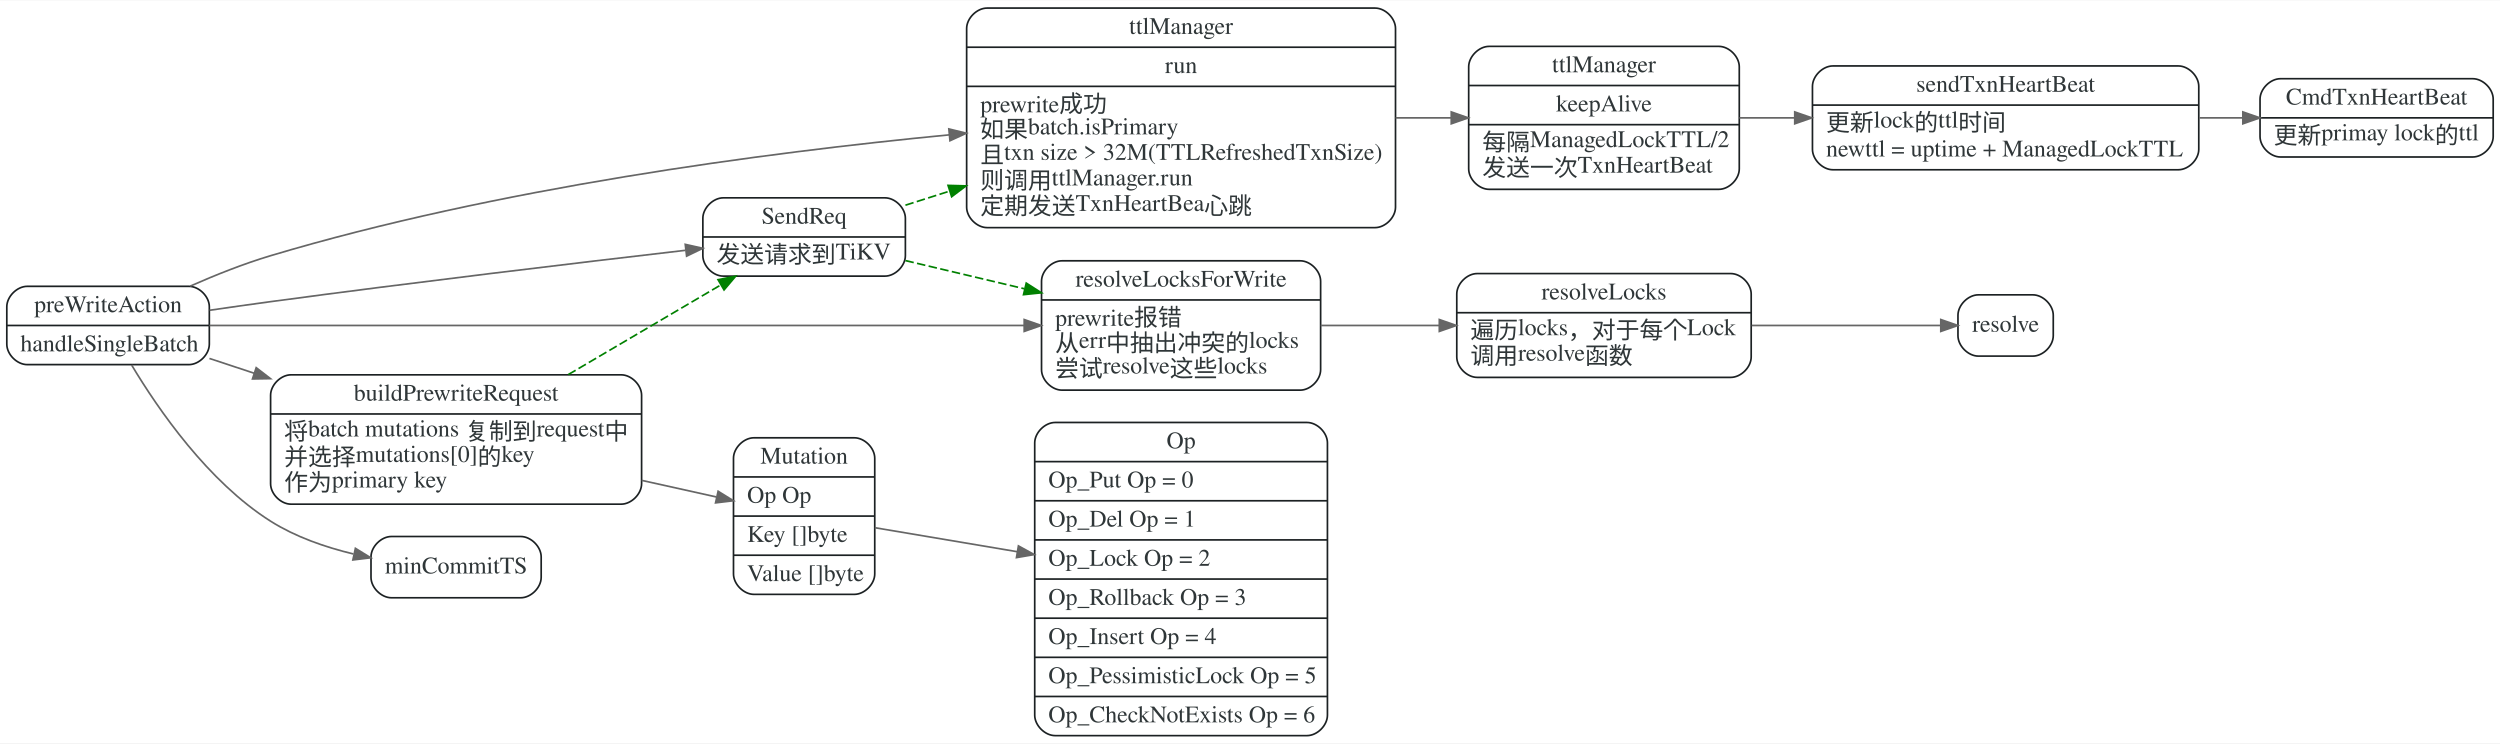
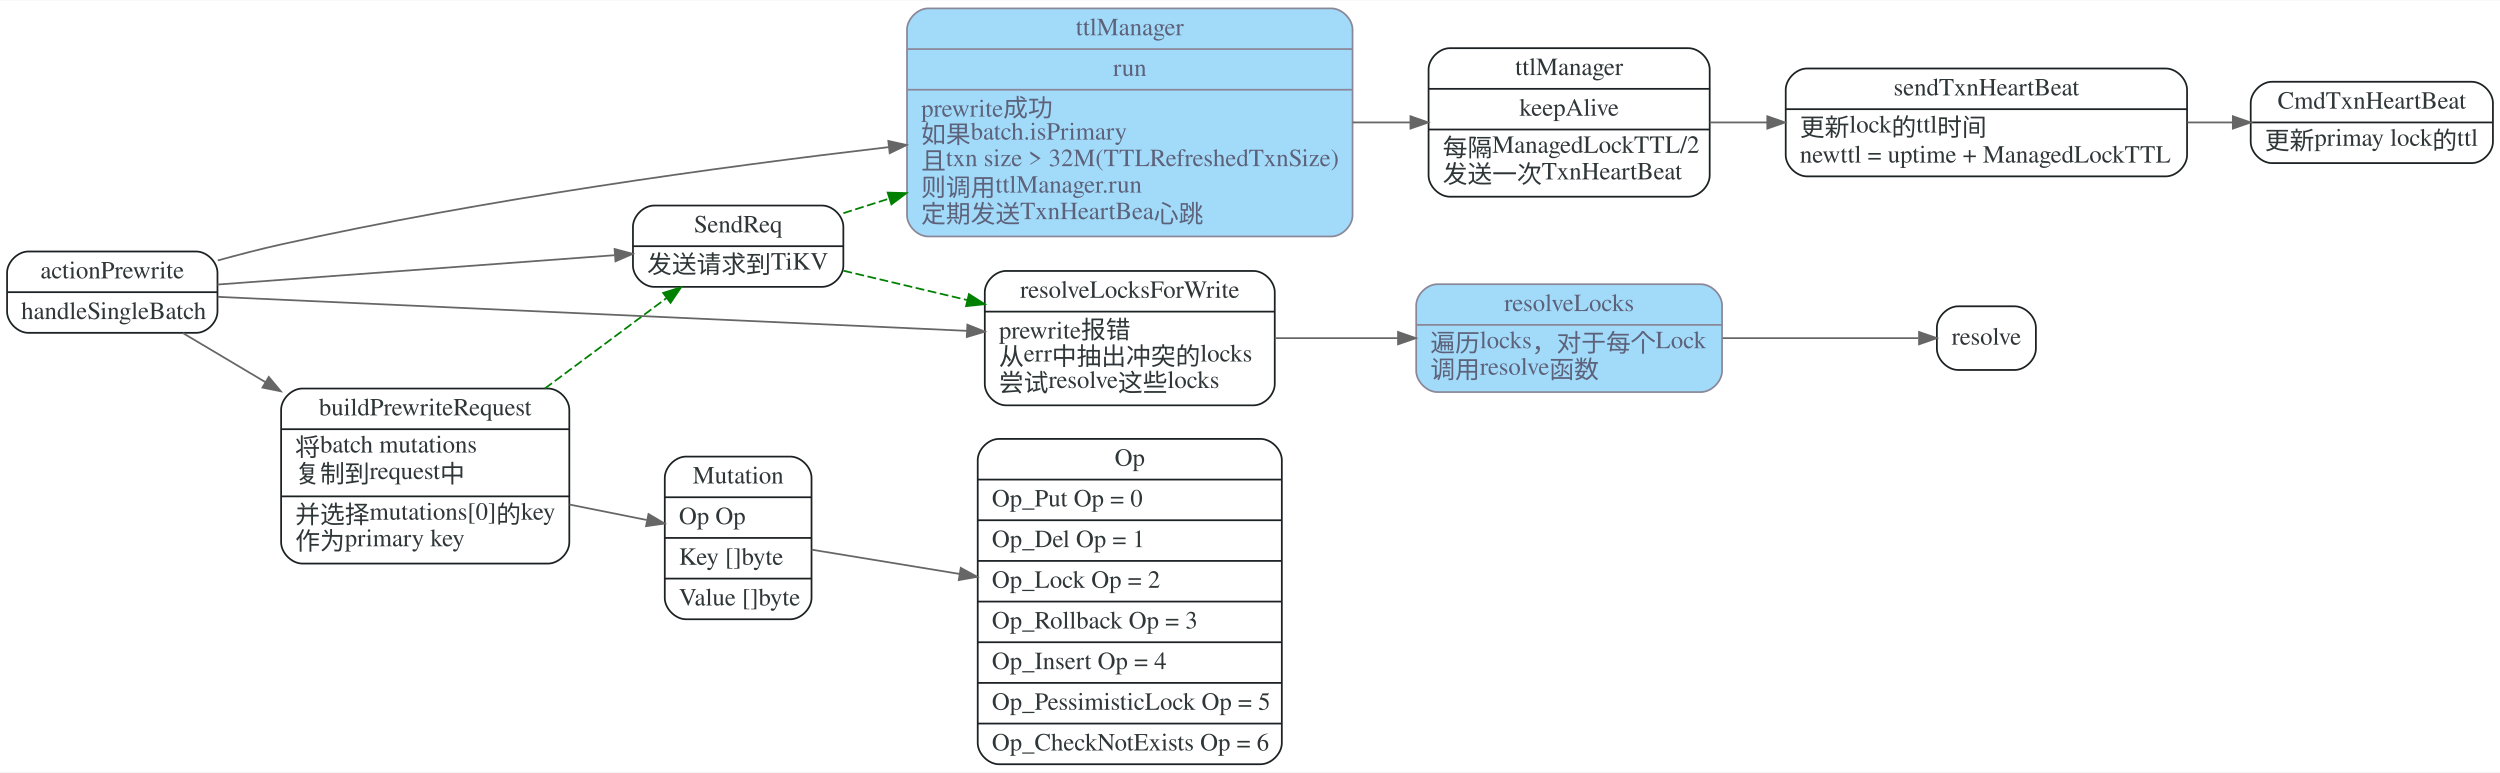
- <svg xmlns="http://www.w3.org/2000/svg" width="1469pt" height="437pt" viewBox="0.00 0.00 1469.00 436.50">
+ <svg xmlns="http://www.w3.org/2000/svg" width="1414pt" height="437pt" viewBox="0.00 0.00 1414.00 436.50">
  <g id="graph0" class="graph" transform="scale(1 1) rotate(0) translate(4 432.5)">
-     <polygon fill="white" stroke="transparent" points="-4,4 -4,-432.5 1465,-432.5 1465,4 -4,4" />
+     <polygon fill="white" stroke="transparent" points="-4,4 -4,-432.5 1410,-432.5 1410,4 -4,4" />
    <g id="node1" class="node">
-       <path fill="none" stroke="#1c2123" d="M576,-299C576,-299 804,-299 804,-299 810,-299 816,-305 816,-311 816,-311 816,-416 816,-416 816,-422 810,-428 804,-428 804,-428 576,-428 576,-428 570,-428 564,-422 564,-416 564,-416 564,-311 564,-311 564,-305 570,-299 576,-299" />
-       <text text-anchor="middle" x="690" y="-412.8" font-family="Times,serif" font-size="14.00" fill="#2f3638">ttlManager</text>
-       <polyline fill="none" stroke="#1c2123" points="564,-405 816,-405 " />
-       <text text-anchor="middle" x="690" y="-389.8" font-family="Times,serif" font-size="14.00" fill="#2f3638">run</text>
-       <polyline fill="none" stroke="#1c2123" points="564,-382 816,-382 " />
-       <text text-anchor="start" x="572" y="-366.8" font-family="Times,serif" font-size="14.00" fill="#2f3638">prewrite成功</text>
-       <text text-anchor="start" x="572" y="-351.8" font-family="Times,serif" font-size="14.00" fill="#2f3638"> 如果batch.isPrimary</text>
-       <text text-anchor="start" x="572" y="-336.8" font-family="Times,serif" font-size="14.00" fill="#2f3638"> 且txn size &gt; 32M(TTLRefreshedTxnSize)</text>
-       <text text-anchor="start" x="572" y="-321.8" font-family="Times,serif" font-size="14.00" fill="#2f3638"> 则调用ttlManager.run</text>
-       <text text-anchor="start" x="572" y="-306.8" font-family="Times,serif" font-size="14.00" fill="#2f3638"> 定期发送TxnHeartBea心跳</text>
+       <path fill="#a2dbfa" stroke="#8a8898" d="M521,-299C521,-299 749,-299 749,-299 755,-299 761,-305 761,-311 761,-311 761,-416 761,-416 761,-422 755,-428 749,-428 749,-428 521,-428 521,-428 515,-428 509,-422 509,-416 509,-416 509,-311 509,-311 509,-305 515,-299 521,-299" />
+       <text text-anchor="middle" x="635" y="-412.8" font-family="Times,serif" font-size="14.00" fill="#5d6179">ttlManager</text>
+       <polyline fill="none" stroke="#8a8898" points="509,-405 761,-405 " />
+       <text text-anchor="middle" x="635" y="-389.8" font-family="Times,serif" font-size="14.00" fill="#5d6179">run</text>
+       <polyline fill="none" stroke="#8a8898" points="509,-382 761,-382 " />
+       <text text-anchor="start" x="517" y="-366.8" font-family="Times,serif" font-size="14.00" fill="#5d6179">prewrite成功</text>
+       <text text-anchor="start" x="517" y="-351.8" font-family="Times,serif" font-size="14.00" fill="#5d6179"> 如果batch.isPrimary</text>
+       <text text-anchor="start" x="517" y="-336.8" font-family="Times,serif" font-size="14.00" fill="#5d6179"> 且txn size &gt; 32M(TTLRefreshedTxnSize)</text>
+       <text text-anchor="start" x="517" y="-321.8" font-family="Times,serif" font-size="14.00" fill="#5d6179"> 则调用ttlManager.run</text>
+       <text text-anchor="start" x="517" y="-306.8" font-family="Times,serif" font-size="14.00" fill="#5d6179"> 定期发送TxnHeartBea心跳</text>
    </g>
    <g id="node2" class="node">
-       <path fill="none" stroke="#1c2123" d="M871,-321.5C871,-321.5 1006,-321.5 1006,-321.5 1012,-321.5 1018,-327.5 1018,-333.5 1018,-333.5 1018,-393.5 1018,-393.5 1018,-399.5 1012,-405.5 1006,-405.5 1006,-405.5 871,-405.5 871,-405.5 865,-405.5 859,-399.5 859,-393.5 859,-393.5 859,-333.5 859,-333.5 859,-327.5 865,-321.5 871,-321.5" />
-       <text text-anchor="middle" x="938.5" y="-390.3" font-family="Times,serif" font-size="14.00" fill="#2f3638">ttlManager</text>
-       <polyline fill="none" stroke="#1c2123" points="859,-382.5 1018,-382.5 " />
-       <text text-anchor="middle" x="938.5" y="-367.3" font-family="Times,serif" font-size="14.00" fill="#2f3638">keepAlive</text>
-       <polyline fill="none" stroke="#1c2123" points="859,-359.5 1018,-359.5 " />
-       <text text-anchor="start" x="867" y="-344.3" font-family="Times,serif" font-size="14.00" fill="#2f3638">每隔ManagedLockTTL/2</text>
-       <text text-anchor="start" x="867" y="-329.3" font-family="Times,serif" font-size="14.00" fill="#2f3638"> 发送一次TxnHeartBeat</text>
+       <path fill="none" stroke="#1c2123" d="M816,-321.5C816,-321.5 951,-321.5 951,-321.5 957,-321.5 963,-327.5 963,-333.5 963,-333.5 963,-393.5 963,-393.5 963,-399.5 957,-405.5 951,-405.5 951,-405.5 816,-405.5 816,-405.5 810,-405.5 804,-399.5 804,-393.5 804,-393.5 804,-333.5 804,-333.5 804,-327.5 810,-321.5 816,-321.5" />
+       <text text-anchor="middle" x="883.5" y="-390.3" font-family="Times,serif" font-size="14.00" fill="#2f3638">ttlManager</text>
+       <polyline fill="none" stroke="#1c2123" points="804,-382.5 963,-382.5 " />
+       <text text-anchor="middle" x="883.5" y="-367.3" font-family="Times,serif" font-size="14.00" fill="#2f3638">keepAlive</text>
+       <polyline fill="none" stroke="#1c2123" points="804,-359.5 963,-359.5 " />
+       <text text-anchor="start" x="812" y="-344.3" font-family="Times,serif" font-size="14.00" fill="#2f3638">每隔ManagedLockTTL/2</text>
+       <text text-anchor="start" x="812" y="-329.3" font-family="Times,serif" font-size="14.00" fill="#2f3638"> 发送一次TxnHeartBeat</text>
    </g>
    <g id="edge1" class="edge">
-       <path fill="none" stroke="#666666" d="M816.06,-363.5C827.07,-363.5 838.07,-363.5 848.7,-363.5" />
-       <polygon fill="#666666" stroke="#666666" points="848.76,-367 858.76,-363.5 848.76,-360 848.76,-367" />
+       <path fill="none" stroke="#666666" d="M761.06,-363.5C772.07,-363.5 783.07,-363.5 793.7,-363.5" />
+       <polygon fill="#666666" stroke="#666666" points="793.76,-367 803.76,-363.5 793.76,-360 793.76,-367" />
    </g>
    <g id="node3" class="node">
-       <path fill="none" stroke="#1c2123" d="M1073,-333C1073,-333 1276,-333 1276,-333 1282,-333 1288,-339 1288,-345 1288,-345 1288,-382 1288,-382 1288,-388 1282,-394 1276,-394 1276,-394 1073,-394 1073,-394 1067,-394 1061,-388 1061,-382 1061,-382 1061,-345 1061,-345 1061,-339 1067,-333 1073,-333" />
-       <text text-anchor="middle" x="1174.5" y="-378.8" font-family="Times,serif" font-size="14.00" fill="#2f3638">sendTxnHeartBeat</text>
-       <polyline fill="none" stroke="#1c2123" points="1061,-371 1288,-371 " />
-       <text text-anchor="start" x="1069" y="-355.8" font-family="Times,serif" font-size="14.00" fill="#2f3638">更新lock的ttl时间</text>
-       <text text-anchor="start" x="1069" y="-340.8" font-family="Times,serif" font-size="14.00" fill="#2f3638"> newttl = uptime + ManagedLockTTL</text>
+       <path fill="none" stroke="#1c2123" d="M1018,-333C1018,-333 1221,-333 1221,-333 1227,-333 1233,-339 1233,-345 1233,-345 1233,-382 1233,-382 1233,-388 1227,-394 1221,-394 1221,-394 1018,-394 1018,-394 1012,-394 1006,-388 1006,-382 1006,-382 1006,-345 1006,-345 1006,-339 1012,-333 1018,-333" />
+       <text text-anchor="middle" x="1119.5" y="-378.8" font-family="Times,serif" font-size="14.00" fill="#2f3638">sendTxnHeartBeat</text>
+       <polyline fill="none" stroke="#1c2123" points="1006,-371 1233,-371 " />
+       <text text-anchor="start" x="1014" y="-355.8" font-family="Times,serif" font-size="14.00" fill="#2f3638">更新lock的ttl时间</text>
+       <text text-anchor="start" x="1014" y="-340.8" font-family="Times,serif" font-size="14.00" fill="#2f3638"> newttl = uptime + ManagedLockTTL</text>
    </g>
    <g id="edge2" class="edge">
-       <path fill="none" stroke="#666666" d="M1018.07,-363.5C1028.54,-363.5 1039.47,-363.5 1050.48,-363.5" />
-       <polygon fill="#666666" stroke="#666666" points="1050.59,-367 1060.59,-363.5 1050.59,-360 1050.59,-367" />
+       <path fill="none" stroke="#666666" d="M963.07,-363.5C973.54,-363.5 984.47,-363.5 995.48,-363.5" />
+       <polygon fill="#666666" stroke="#666666" points="995.59,-367 1005.59,-363.5 995.59,-360 995.59,-367" />
    </g>
    <g id="node4" class="node">
-       <path fill="none" stroke="#1c2123" d="M1336,-340.5C1336,-340.5 1449,-340.5 1449,-340.5 1455,-340.5 1461,-346.5 1461,-352.5 1461,-352.5 1461,-374.5 1461,-374.5 1461,-380.5 1455,-386.5 1449,-386.5 1449,-386.5 1336,-386.5 1336,-386.5 1330,-386.5 1324,-380.5 1324,-374.5 1324,-374.5 1324,-352.5 1324,-352.5 1324,-346.5 1330,-340.5 1336,-340.5" />
-       <text text-anchor="middle" x="1392.5" y="-371.3" font-family="Times,serif" font-size="14.00" fill="#2f3638">CmdTxnHeartBeat</text>
-       <polyline fill="none" stroke="#1c2123" points="1324,-363.5 1461,-363.5 " />
-       <text text-anchor="start" x="1332" y="-348.3" font-family="Times,serif" font-size="14.00" fill="#2f3638">更新primay lock的ttl</text>
+       <path fill="none" stroke="#1c2123" d="M1281,-340.5C1281,-340.5 1394,-340.5 1394,-340.5 1400,-340.5 1406,-346.5 1406,-352.5 1406,-352.5 1406,-374.5 1406,-374.5 1406,-380.5 1400,-386.5 1394,-386.5 1394,-386.5 1281,-386.5 1281,-386.5 1275,-386.5 1269,-380.5 1269,-374.5 1269,-374.5 1269,-352.5 1269,-352.5 1269,-346.5 1275,-340.5 1281,-340.5" />
+       <text text-anchor="middle" x="1337.5" y="-371.3" font-family="Times,serif" font-size="14.00" fill="#2f3638">CmdTxnHeartBeat</text>
+       <polyline fill="none" stroke="#1c2123" points="1269,-363.5 1406,-363.5 " />
+       <text text-anchor="start" x="1277" y="-348.3" font-family="Times,serif" font-size="14.00" fill="#2f3638">更新primay lock的ttl</text>
    </g>
    <g id="edge3" class="edge">
-       <path fill="none" stroke="#666666" d="M1288.24,-363.5C1296.9,-363.5 1305.51,-363.5 1313.86,-363.5" />
-       <polygon fill="#666666" stroke="#666666" points="1313.9,-367 1323.9,-363.5 1313.9,-360 1313.9,-367" />
+       <path fill="none" stroke="#666666" d="M1233.24,-363.5C1241.9,-363.5 1250.51,-363.5 1258.86,-363.5" />
+       <polygon fill="#666666" stroke="#666666" points="1258.9,-367 1268.9,-363.5 1258.9,-360 1258.9,-367" />
    </g>
    <g id="node5" class="node">
-       <path fill="none" stroke="#1c2123" d="M12,-218.5C12,-218.5 107,-218.5 107,-218.5 113,-218.5 119,-224.5 119,-230.5 119,-230.5 119,-252.5 119,-252.5 119,-258.5 113,-264.5 107,-264.5 107,-264.5 12,-264.5 12,-264.5 6,-264.5 0,-258.5 0,-252.5 0,-252.5 0,-230.5 0,-230.5 0,-224.5 6,-218.5 12,-218.5" />
-       <text text-anchor="middle" x="59.5" y="-249.3" font-family="Times,serif" font-size="14.00" fill="#2f3638">preWriteAction</text>
-       <polyline fill="none" stroke="#1c2123" points="0,-241.5 119,-241.5 " />
-       <text text-anchor="start" x="8" y="-226.3" font-family="Times,serif" font-size="14.00" fill="#2f3638">handleSingleBatch</text>
+       <path fill="none" stroke="#1c2123" d="M12,-244.5C12,-244.5 107,-244.5 107,-244.5 113,-244.5 119,-250.5 119,-256.5 119,-256.5 119,-278.5 119,-278.5 119,-284.5 113,-290.5 107,-290.5 107,-290.5 12,-290.5 12,-290.5 6,-290.5 0,-284.5 0,-278.5 0,-278.5 0,-256.5 0,-256.5 0,-250.5 6,-244.5 12,-244.5" />
+       <text text-anchor="middle" x="59.5" y="-275.3" font-family="Times,serif" font-size="14.00" fill="#2f3638">actionPrewrite</text>
+       <polyline fill="none" stroke="#1c2123" points="0,-267.5 119,-267.5 " />
+       <text text-anchor="start" x="8" y="-252.3" font-family="Times,serif" font-size="14.00" fill="#2f3638">handleSingleBatch</text>
    </g>
    <g id="edge6" class="edge">
-       <path fill="none" stroke="#666666" d="M107.75,-264.62C122.6,-271.17 139.24,-277.79 155,-282.5 287.43,-322.08 444.39,-342.94 553.73,-353.51" />
-       <polygon fill="#666666" stroke="#666666" points="553.54,-357 563.83,-354.47 554.2,-350.04 553.54,-357" />
+       <path fill="none" stroke="#666666" d="M119.2,-285.44C130.99,-288.71 143.34,-291.91 155,-294.5 269.76,-320.03 402.17,-338.26 498.65,-349.55" />
+       <polygon fill="#666666" stroke="#666666" points="498.42,-353.05 508.75,-350.72 499.22,-346.09 498.42,-353.05" />
    </g>
    <g id="node6" class="node">
-       <path fill="none" stroke="#1c2123" d="M167,-136.5C167,-136.5 361,-136.5 361,-136.5 367,-136.5 373,-142.5 373,-148.5 373,-148.5 373,-200.5 373,-200.5 373,-206.5 367,-212.5 361,-212.5 361,-212.5 167,-212.5 167,-212.5 161,-212.5 155,-206.5 155,-200.5 155,-200.5 155,-148.5 155,-148.5 155,-142.5 161,-136.5 167,-136.5" />
-       <text text-anchor="middle" x="264" y="-197.3" font-family="Times,serif" font-size="14.00" fill="#2f3638">buildPrewriteRequest</text>
-       <polyline fill="none" stroke="#1c2123" points="155,-189.5 373,-189.5 " />
-       <text text-anchor="start" x="163" y="-174.3" font-family="Times,serif" font-size="14.00" fill="#2f3638">将batch mutations 复制到request中</text>
-       <text text-anchor="start" x="163" y="-159.3" font-family="Times,serif" font-size="14.00" fill="#2f3638"> 并选择mutations[0]的key</text>
-       <text text-anchor="start" x="163" y="-144.3" font-family="Times,serif" font-size="14.00" fill="#2f3638"> 作为primary key</text>
+       <path fill="none" stroke="#1c2123" d="M167,-114C167,-114 306,-114 306,-114 312,-114 318,-120 318,-126 318,-126 318,-201 318,-201 318,-207 312,-213 306,-213 306,-213 167,-213 167,-213 161,-213 155,-207 155,-201 155,-201 155,-126 155,-126 155,-120 161,-114 167,-114" />
+       <text text-anchor="middle" x="236.5" y="-197.8" font-family="Times,serif" font-size="14.00" fill="#2f3638">buildPrewriteRequest</text>
+       <polyline fill="none" stroke="#1c2123" points="155,-190 318,-190 " />
+       <text text-anchor="start" x="163" y="-174.8" font-family="Times,serif" font-size="14.00" fill="#2f3638">将batch mutations </text>
+       <text text-anchor="start" x="163" y="-159.8" font-family="Times,serif" font-size="14.00" fill="#2f3638"> 复制到request中</text>
+       <polyline fill="none" stroke="#1c2123" points="155,-152 318,-152 " />
+       <text text-anchor="start" x="163" y="-136.8" font-family="Times,serif" font-size="14.00" fill="#2f3638">并选择mutations[0]的key</text>
+       <text text-anchor="start" x="163" y="-121.8" font-family="Times,serif" font-size="14.00" fill="#2f3638"> 作为primary key</text>
    </g>
    <g id="edge7" class="edge">
-       <path fill="none" stroke="#666666" d="M119.07,-222.12C127.48,-219.34 136.37,-216.4 145.44,-213.4" />
-       <polygon fill="#666666" stroke="#666666" points="146.55,-216.72 154.94,-210.25 144.35,-210.07 146.55,-216.72" />
+       <path fill="none" stroke="#666666" d="M99.34,-244.42C113.32,-236.11 129.72,-226.36 146.21,-216.56" />
+       <polygon fill="#666666" stroke="#666666" points="148.02,-219.56 154.83,-211.44 144.45,-213.54 148.02,-219.56" />
    </g>
    <g id="node9" class="node">
-       <path fill="none" stroke="#1c2123" d="M421,-270.5C421,-270.5 516,-270.5 516,-270.5 522,-270.5 528,-276.5 528,-282.5 528,-282.5 528,-304.5 528,-304.5 528,-310.5 522,-316.5 516,-316.5 516,-316.5 421,-316.5 421,-316.5 415,-316.5 409,-310.5 409,-304.5 409,-304.5 409,-282.5 409,-282.5 409,-276.5 415,-270.5 421,-270.5" />
-       <text text-anchor="middle" x="468.5" y="-301.3" font-family="Times,serif" font-size="14.00" fill="#2f3638">SendReq</text>
-       <polyline fill="none" stroke="#1c2123" points="409,-293.5 528,-293.5 " />
-       <text text-anchor="start" x="417" y="-278.3" font-family="Times,serif" font-size="14.00" fill="#2f3638">发送请求到TiKV</text>
+       <path fill="none" stroke="#1c2123" d="M366,-270.5C366,-270.5 461,-270.5 461,-270.5 467,-270.5 473,-276.5 473,-282.5 473,-282.5 473,-304.5 473,-304.5 473,-310.5 467,-316.5 461,-316.5 461,-316.5 366,-316.5 366,-316.5 360,-316.5 354,-310.5 354,-304.5 354,-304.5 354,-282.5 354,-282.5 354,-276.5 360,-270.5 366,-270.5" />
+       <text text-anchor="middle" x="413.5" y="-301.3" font-family="Times,serif" font-size="14.00" fill="#2f3638">SendReq</text>
+       <polyline fill="none" stroke="#1c2123" points="354,-293.5 473,-293.5 " />
+       <text text-anchor="start" x="362" y="-278.3" font-family="Times,serif" font-size="14.00" fill="#2f3638">发送请求到TiKV</text>
    </g>
    <g id="edge8" class="edge">
-       <path fill="none" stroke="#666666" d="M119.19,-250.44C131.04,-252.17 143.41,-253.94 155,-255.5 238.76,-266.79 335.36,-278.31 398.72,-285.66" />
-       <polygon fill="#666666" stroke="#666666" points="398.65,-289.17 408.98,-286.85 399.45,-282.22 398.65,-289.17" />
+       <path fill="none" stroke="#666666" d="M119.02,-271.82C180.81,-276.39 278.17,-283.58 343.62,-288.41" />
+       <polygon fill="#666666" stroke="#666666" points="343.61,-291.92 353.84,-289.17 344.12,-284.94 343.61,-291.92" />
    </g>
    <g id="node10" class="node">
-       <path fill="none" stroke="#1c2123" d="M620,-203.5C620,-203.5 760,-203.5 760,-203.5 766,-203.5 772,-209.5 772,-215.5 772,-215.5 772,-267.5 772,-267.5 772,-273.5 766,-279.5 760,-279.5 760,-279.5 620,-279.5 620,-279.5 614,-279.5 608,-273.5 608,-267.5 608,-267.5 608,-215.5 608,-215.5 608,-209.5 614,-203.5 620,-203.5" />
-       <text text-anchor="middle" x="690" y="-264.3" font-family="Times,serif" font-size="14.00" fill="#2f3638">resolveLocksForWrite</text>
-       <polyline fill="none" stroke="#1c2123" points="608,-256.5 772,-256.5 " />
-       <text text-anchor="start" x="616" y="-241.3" font-family="Times,serif" font-size="14.00" fill="#2f3638">prewrite报错</text>
-       <text text-anchor="start" x="616" y="-226.3" font-family="Times,serif" font-size="14.00" fill="#2f3638"> 从err中抽出冲突的locks</text>
-       <text text-anchor="start" x="616" y="-211.3" font-family="Times,serif" font-size="14.00" fill="#2f3638"> 尝试resolve这些locks</text>
+       <path fill="none" stroke="#1c2123" d="M565,-203.5C565,-203.5 705,-203.5 705,-203.5 711,-203.5 717,-209.5 717,-215.5 717,-215.5 717,-267.5 717,-267.5 717,-273.5 711,-279.5 705,-279.5 705,-279.5 565,-279.5 565,-279.5 559,-279.5 553,-273.5 553,-267.5 553,-267.5 553,-215.5 553,-215.5 553,-209.5 559,-203.5 565,-203.5" />
+       <text text-anchor="middle" x="635" y="-264.3" font-family="Times,serif" font-size="14.00" fill="#2f3638">resolveLocksForWrite</text>
+       <polyline fill="none" stroke="#1c2123" points="553,-256.5 717,-256.5 " />
+       <text text-anchor="start" x="561" y="-241.3" font-family="Times,serif" font-size="14.00" fill="#2f3638">prewrite报错</text>
+       <text text-anchor="start" x="561" y="-226.3" font-family="Times,serif" font-size="14.00" fill="#2f3638"> 从err中抽出冲突的locks</text>
+       <text text-anchor="start" x="561" y="-211.3" font-family="Times,serif" font-size="14.00" fill="#2f3638"> 尝试resolve这些locks</text>
    </g>
    <g id="edge9" class="edge">
-       <path fill="none" stroke="#666666" d="M119.06,-241.5C228.95,-241.5 466.77,-241.5 597.8,-241.5" />
-       <polygon fill="#666666" stroke="#666666" points="597.82,-245 607.82,-241.5 597.82,-238 597.82,-245" />
+       <path fill="none" stroke="#666666" d="M119.18,-264.84C219.32,-260.3 423.89,-251.03 542.79,-245.63" />
+       <polygon fill="#666666" stroke="#666666" points="543.14,-249.12 552.97,-245.17 542.82,-242.13 543.14,-249.12" />
+     </g>
+     <g id="node7" class="node">
+       <path fill="none" stroke="#1c2123" d="M384,-82.5C384,-82.5 443,-82.5 443,-82.5 449,-82.5 455,-88.5 455,-94.5 455,-94.5 455,-162.5 455,-162.5 455,-168.5 449,-174.5 443,-174.5 443,-174.5 384,-174.5 384,-174.5 378,-174.5 372,-168.5 372,-162.5 372,-162.5 372,-94.5 372,-94.5 372,-88.5 378,-82.5 384,-82.5" />
+       <text text-anchor="middle" x="413.5" y="-159.3" font-family="Times,serif" font-size="14.00" fill="#2f3638">Mutation</text>
+       <polyline fill="none" stroke="#1c2123" points="372,-151.5 455,-151.5 " />
+       <text text-anchor="start" x="380" y="-136.3" font-family="Times,serif" font-size="14.00" fill="#2f3638">Op Op</text>
+       <polyline fill="none" stroke="#1c2123" points="372,-128.5 455,-128.5 " />
+       <text text-anchor="start" x="380" y="-113.3" font-family="Times,serif" font-size="14.00" fill="#2f3638">Key []byte</text>
+       <polyline fill="none" stroke="#1c2123" points="372,-105.5 455,-105.5 " />
+       <text text-anchor="start" x="380" y="-90.3" font-family="Times,serif" font-size="14.00" fill="#2f3638">Value []byte</text>
+     </g>
+     <g id="edge4" class="edge">
+       <path fill="none" stroke="#666666" d="M318.09,-147.38C332.95,-144.41 348.09,-141.38 361.76,-138.65" />
+       <polygon fill="#666666" stroke="#666666" points="362.79,-142.01 371.9,-136.62 361.41,-135.15 362.79,-142.01" />
+     </g>
+     <g id="edge12" class="edge">
+       <path fill="none" stroke="green" stroke-dasharray="5,2" d="M304.16,-213.02C327.42,-230.3 352.77,-249.13 373.09,-264.23" />
+       <polygon fill="green" stroke="green" points="371.08,-267.09 381.19,-270.24 375.25,-261.47 371.08,-267.09" />
+     </g>
+     <g id="node8" class="node">
+       <path fill="none" stroke="#1c2123" d="M561,-0.5C561,-0.5 709,-0.5 709,-0.5 715,-0.5 721,-6.5 721,-12.5 721,-12.5 721,-172.5 721,-172.5 721,-178.5 715,-184.5 709,-184.5 709,-184.5 561,-184.5 561,-184.5 555,-184.5 549,-178.5 549,-172.5 549,-172.5 549,-12.5 549,-12.5 549,-6.5 555,-0.5 561,-0.5" />
+       <text text-anchor="middle" x="635" y="-169.3" font-family="Times,serif" font-size="14.00" fill="#2f3638">Op</text>
+       <polyline fill="none" stroke="#1c2123" points="549,-161.5 721,-161.5 " />
+       <text text-anchor="start" x="557" y="-146.3" font-family="Times,serif" font-size="14.00" fill="#2f3638">Op_Put Op = 0</text>
+       <polyline fill="none" stroke="#1c2123" points="549,-138.5 721,-138.5 " />
+       <text text-anchor="start" x="557" y="-123.3" font-family="Times,serif" font-size="14.00" fill="#2f3638">Op_Del Op = 1</text>
+       <polyline fill="none" stroke="#1c2123" points="549,-115.5 721,-115.5 " />
+       <text text-anchor="start" x="557" y="-100.3" font-family="Times,serif" font-size="14.00" fill="#2f3638">Op_Lock Op = 2</text>
+       <polyline fill="none" stroke="#1c2123" points="549,-92.5 721,-92.5 " />
+       <text text-anchor="start" x="557" y="-77.3" font-family="Times,serif" font-size="14.00" fill="#2f3638">Op_Rollback Op = 3</text>
+       <polyline fill="none" stroke="#1c2123" points="549,-69.5 721,-69.5 " />
+       <text text-anchor="start" x="557" y="-54.3" font-family="Times,serif" font-size="14.00" fill="#2f3638">Op_Insert Op = 4</text>
+       <polyline fill="none" stroke="#1c2123" points="549,-46.5 721,-46.5 " />
+       <text text-anchor="start" x="557" y="-31.3" font-family="Times,serif" font-size="14.00" fill="#2f3638">Op_PessimisticLock Op = 5</text>
+       <polyline fill="none" stroke="#1c2123" points="549,-23.5 721,-23.5 " />
+       <text text-anchor="start" x="557" y="-8.3" font-family="Times,serif" font-size="14.00" fill="#2f3638">Op_CheckNotExists Op = 6</text>
+     </g>
+     <g id="edge5" class="edge">
+       <path fill="none" stroke="#666666" d="M455.02,-121.86C478.61,-117.99 509.42,-112.93 538.81,-108.11" />
+       <polygon fill="#666666" stroke="#666666" points="539.41,-111.56 548.71,-106.49 538.28,-104.65 539.41,-111.56" />
+     </g>
+     <g id="edge13" class="edge">
+       <path fill="none" stroke="green" stroke-dasharray="5,2" d="M473.03,-312.17C481.24,-314.78 489.94,-317.56 498.88,-320.41" />
+       <polygon fill="green" stroke="green" points="498.07,-323.82 508.66,-323.53 500.19,-317.15 498.07,-323.82" />
+     </g>
+     <g id="edge14" class="edge">
+       <path fill="none" stroke="green" stroke-dasharray="5,2" d="M473.03,-279.63C494.48,-274.55 519.29,-268.67 542.91,-263.08" />
+       <polygon fill="green" stroke="green" points="544.03,-266.41 552.95,-260.7 542.41,-259.6 544.03,-266.41" />
    </g>
    <g id="node11" class="node">
-       <path fill="none" stroke="#1c2123" d="M302,-117.5C302,-117.5 226,-117.5 226,-117.5 220,-117.5 214,-111.5 214,-105.5 214,-105.5 214,-93.5 214,-93.5 214,-87.5 220,-81.5 226,-81.5 226,-81.5 302,-81.5 302,-81.5 308,-81.5 314,-87.5 314,-93.5 314,-93.5 314,-105.5 314,-105.5 314,-111.5 308,-117.5 302,-117.5" />
-       <text text-anchor="middle" x="264" y="-95.8" font-family="Times,serif" font-size="14.00" fill="#2f3638">minCommitTS</text>
+       <path fill="#a2dbfa" stroke="#8a8898" d="M809,-211C809,-211 958,-211 958,-211 964,-211 970,-217 970,-223 970,-223 970,-260 970,-260 970,-266 964,-272 958,-272 958,-272 809,-272 809,-272 803,-272 797,-266 797,-260 797,-260 797,-223 797,-223 797,-217 803,-211 809,-211" />
+       <text text-anchor="middle" x="883.5" y="-256.8" font-family="Times,serif" font-size="14.00" fill="#5d6179">resolveLocks</text>
+       <polyline fill="none" stroke="#8a8898" points="797,-249 970,-249 " />
+       <text text-anchor="start" x="805" y="-233.8" font-family="Times,serif" font-size="14.00" fill="#5d6179">遍历locks，对于每个Lock</text>
+       <text text-anchor="start" x="805" y="-218.8" font-family="Times,serif" font-size="14.00" fill="#5d6179"> 调用resolve函数</text>
    </g>
    <g id="edge10" class="edge">
-       <path fill="none" stroke="#666666" d="M73.32,-218.3C89.08,-191.98 118.31,-149.71 155,-126.5 169.54,-117.3 187.03,-111.24 203.66,-107.24" />
-       <polygon fill="#666666" stroke="#666666" points="204.84,-110.56 213.86,-105 203.35,-103.72 204.84,-110.56" />
-     </g>
-     <g id="node7" class="node">
-       <path fill="none" stroke="#1c2123" d="M439,-83.5C439,-83.5 498,-83.5 498,-83.5 504,-83.5 510,-89.5 510,-95.5 510,-95.5 510,-163.5 510,-163.5 510,-169.5 504,-175.5 498,-175.5 498,-175.5 439,-175.5 439,-175.5 433,-175.5 427,-169.5 427,-163.5 427,-163.5 427,-95.5 427,-95.5 427,-89.5 433,-83.5 439,-83.5" />
-       <text text-anchor="middle" x="468.5" y="-160.3" font-family="Times,serif" font-size="14.00" fill="#2f3638">Mutation</text>
-       <polyline fill="none" stroke="#1c2123" points="427,-152.5 510,-152.5 " />
-       <text text-anchor="start" x="435" y="-137.3" font-family="Times,serif" font-size="14.00" fill="#2f3638">Op Op</text>
-       <polyline fill="none" stroke="#1c2123" points="427,-129.5 510,-129.5 " />
-       <text text-anchor="start" x="435" y="-114.3" font-family="Times,serif" font-size="14.00" fill="#2f3638">Key []byte</text>
-       <polyline fill="none" stroke="#1c2123" points="427,-106.5 510,-106.5 " />
-       <text text-anchor="start" x="435" y="-91.3" font-family="Times,serif" font-size="14.00" fill="#2f3638">Value []byte</text>
-     </g>
-     <g id="edge4" class="edge">
-       <path fill="none" stroke="#666666" d="M373.07,-150.48C388.39,-147.08 403.5,-143.72 416.99,-140.72" />
-       <polygon fill="#666666" stroke="#666666" points="417.97,-144.09 426.97,-138.51 416.45,-137.26 417.97,-144.09" />
-     </g>
-     <g id="edge13" class="edge">
-       <path fill="none" stroke="green" stroke-dasharray="5,2" d="M329.91,-212.64C359.01,-229.75 392.73,-249.56 419.5,-265.3" />
-       <polygon fill="green" stroke="green" points="417.91,-268.42 428.3,-270.47 421.45,-262.38 417.91,-268.42" />
-     </g>
-     <g id="node8" class="node">
-       <path fill="none" stroke="#1c2123" d="M616,-0.5C616,-0.5 764,-0.5 764,-0.5 770,-0.5 776,-6.5 776,-12.5 776,-12.5 776,-172.5 776,-172.5 776,-178.5 770,-184.5 764,-184.5 764,-184.5 616,-184.5 616,-184.5 610,-184.5 604,-178.5 604,-172.5 604,-172.5 604,-12.5 604,-12.5 604,-6.5 610,-0.5 616,-0.5" />
-       <text text-anchor="middle" x="690" y="-169.3" font-family="Times,serif" font-size="14.00" fill="#2f3638">Op</text>
-       <polyline fill="none" stroke="#1c2123" points="604,-161.5 776,-161.5 " />
-       <text text-anchor="start" x="612" y="-146.3" font-family="Times,serif" font-size="14.00" fill="#2f3638">Op_Put Op = 0</text>
-       <polyline fill="none" stroke="#1c2123" points="604,-138.5 776,-138.5 " />
-       <text text-anchor="start" x="612" y="-123.3" font-family="Times,serif" font-size="14.00" fill="#2f3638">Op_Del Op = 1</text>
-       <polyline fill="none" stroke="#1c2123" points="604,-115.5 776,-115.5 " />
-       <text text-anchor="start" x="612" y="-100.3" font-family="Times,serif" font-size="14.00" fill="#2f3638">Op_Lock Op = 2</text>
-       <polyline fill="none" stroke="#1c2123" points="604,-92.5 776,-92.5 " />
-       <text text-anchor="start" x="612" y="-77.3" font-family="Times,serif" font-size="14.00" fill="#2f3638">Op_Rollback Op = 3</text>
-       <polyline fill="none" stroke="#1c2123" points="604,-69.5 776,-69.5 " />
-       <text text-anchor="start" x="612" y="-54.3" font-family="Times,serif" font-size="14.00" fill="#2f3638">Op_Insert Op = 4</text>
-       <polyline fill="none" stroke="#1c2123" points="604,-46.5 776,-46.5 " />
-       <text text-anchor="start" x="612" y="-31.3" font-family="Times,serif" font-size="14.00" fill="#2f3638">Op_PessimisticLock Op = 5</text>
-       <polyline fill="none" stroke="#1c2123" points="604,-23.5 776,-23.5 " />
-       <text text-anchor="start" x="612" y="-8.3" font-family="Times,serif" font-size="14.00" fill="#2f3638">Op_CheckNotExists Op = 6</text>
-     </g>
-     <g id="edge5" class="edge">
-       <path fill="none" stroke="#666666" d="M510.02,-122.67C533.61,-118.69 564.42,-113.5 593.81,-108.55" />
-       <polygon fill="#666666" stroke="#666666" points="594.43,-111.99 603.71,-106.88 593.27,-105.09 594.43,-111.99" />
-     </g>
-     <g id="edge14" class="edge">
-       <path fill="none" stroke="green" stroke-dasharray="5,2" d="M528.03,-312.17C536.24,-314.78 544.94,-317.56 553.88,-320.41" />
-       <polygon fill="green" stroke="green" points="553.07,-323.82 563.66,-323.53 555.19,-317.15 553.07,-323.82" />
-     </g>
-     <g id="edge15" class="edge">
-       <path fill="none" stroke="green" stroke-dasharray="5,2" d="M528.03,-279.63C549.48,-274.55 574.29,-268.67 597.91,-263.08" />
-       <polygon fill="green" stroke="green" points="599.03,-266.41 607.95,-260.7 597.41,-259.6 599.03,-266.41" />
+       <path fill="none" stroke="#666666" d="M717.05,-241.5C739.3,-241.5 763.63,-241.5 786.63,-241.5" />
+       <polygon fill="#666666" stroke="#666666" points="786.74,-245 796.74,-241.5 786.74,-238 786.74,-245" />
    </g>
    <g id="node12" class="node">
-       <path fill="none" stroke="#1c2123" d="M864,-211C864,-211 1013,-211 1013,-211 1019,-211 1025,-217 1025,-223 1025,-223 1025,-260 1025,-260 1025,-266 1019,-272 1013,-272 1013,-272 864,-272 864,-272 858,-272 852,-266 852,-260 852,-260 852,-223 852,-223 852,-217 858,-211 864,-211" />
-       <text text-anchor="middle" x="938.5" y="-256.8" font-family="Times,serif" font-size="14.00" fill="#2f3638">resolveLocks</text>
-       <polyline fill="none" stroke="#1c2123" points="852,-249 1025,-249 " />
-       <text text-anchor="start" x="860" y="-233.8" font-family="Times,serif" font-size="14.00" fill="#2f3638">遍历locks，对于每个Lock</text>
-       <text text-anchor="start" x="860" y="-218.8" font-family="Times,serif" font-size="14.00" fill="#2f3638"> 调用resolve函数</text>
+       <path fill="none" stroke="#1c2123" d="M1135.5,-259.5C1135.5,-259.5 1103.5,-259.5 1103.5,-259.5 1097.5,-259.5 1091.5,-253.5 1091.5,-247.5 1091.5,-247.5 1091.5,-235.5 1091.5,-235.5 1091.5,-229.5 1097.5,-223.5 1103.5,-223.5 1103.5,-223.5 1135.5,-223.5 1135.5,-223.5 1141.5,-223.5 1147.5,-229.5 1147.5,-235.5 1147.5,-235.5 1147.5,-247.5 1147.5,-247.5 1147.5,-253.5 1141.5,-259.5 1135.5,-259.5" />
+       <text text-anchor="middle" x="1119.5" y="-237.8" font-family="Times,serif" font-size="14.00" fill="#2f3638">resolve</text>
    </g>
    <g id="edge11" class="edge">
-       <path fill="none" stroke="#666666" d="M772.05,-241.5C794.3,-241.5 818.63,-241.5 841.63,-241.5" />
-       <polygon fill="#666666" stroke="#666666" points="841.74,-245 851.74,-241.5 841.74,-238 841.74,-245" />
-     </g>
-     <g id="node13" class="node">
-       <path fill="none" stroke="#1c2123" d="M1190.5,-259.5C1190.5,-259.5 1158.5,-259.5 1158.5,-259.5 1152.5,-259.5 1146.5,-253.5 1146.5,-247.5 1146.5,-247.5 1146.5,-235.5 1146.5,-235.5 1146.5,-229.5 1152.5,-223.5 1158.5,-223.5 1158.5,-223.5 1190.5,-223.5 1190.5,-223.5 1196.5,-223.5 1202.5,-229.5 1202.5,-235.5 1202.5,-235.5 1202.5,-247.5 1202.5,-247.5 1202.5,-253.5 1196.5,-259.5 1190.5,-259.5" />
-       <text text-anchor="middle" x="1174.5" y="-237.8" font-family="Times,serif" font-size="14.00" fill="#2f3638">resolve</text>
-     </g>
-     <g id="edge12" class="edge">
-       <path fill="none" stroke="#666666" d="M1025.3,-241.5C1063.41,-241.5 1106.27,-241.5 1136.06,-241.5" />
-       <polygon fill="#666666" stroke="#666666" points="1136.41,-245 1146.41,-241.5 1136.41,-238 1136.41,-245" />
+       <path fill="none" stroke="#666666" d="M970.3,-241.5C1008.41,-241.5 1051.27,-241.5 1081.06,-241.5" />
+       <polygon fill="#666666" stroke="#666666" points="1081.41,-245 1091.41,-241.5 1081.41,-238 1081.41,-245" />
    </g>
  </g>
</svg>
